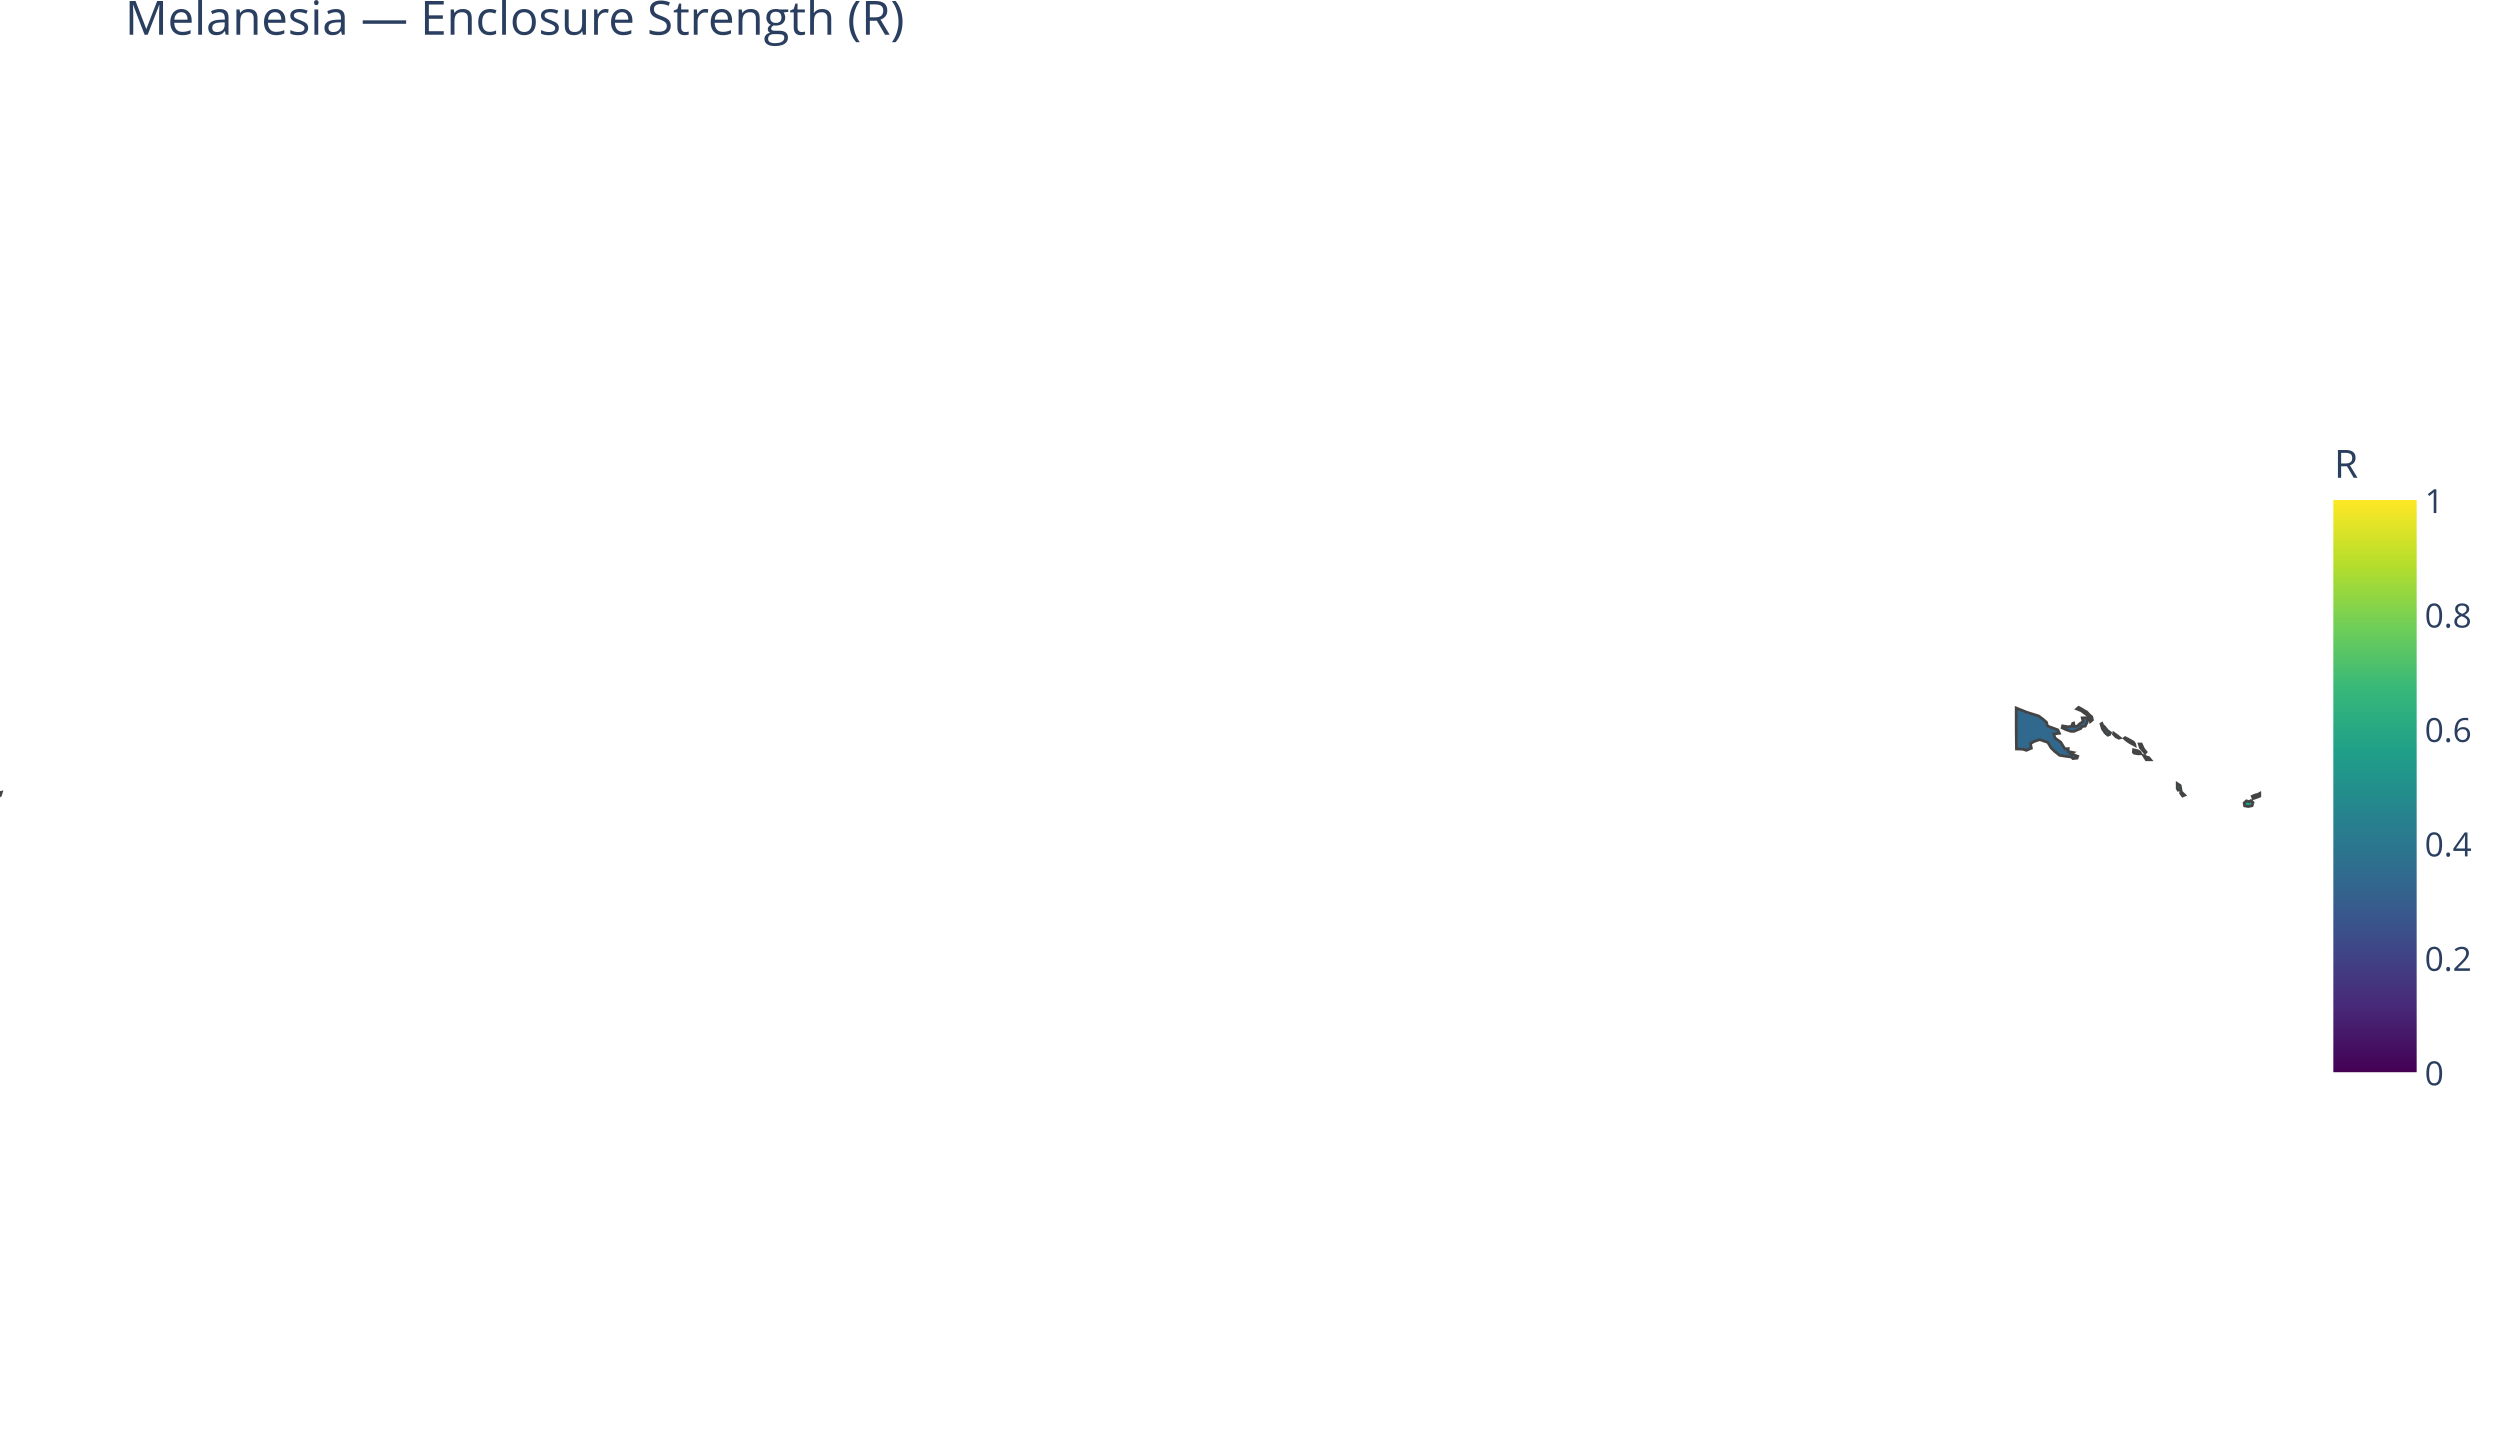
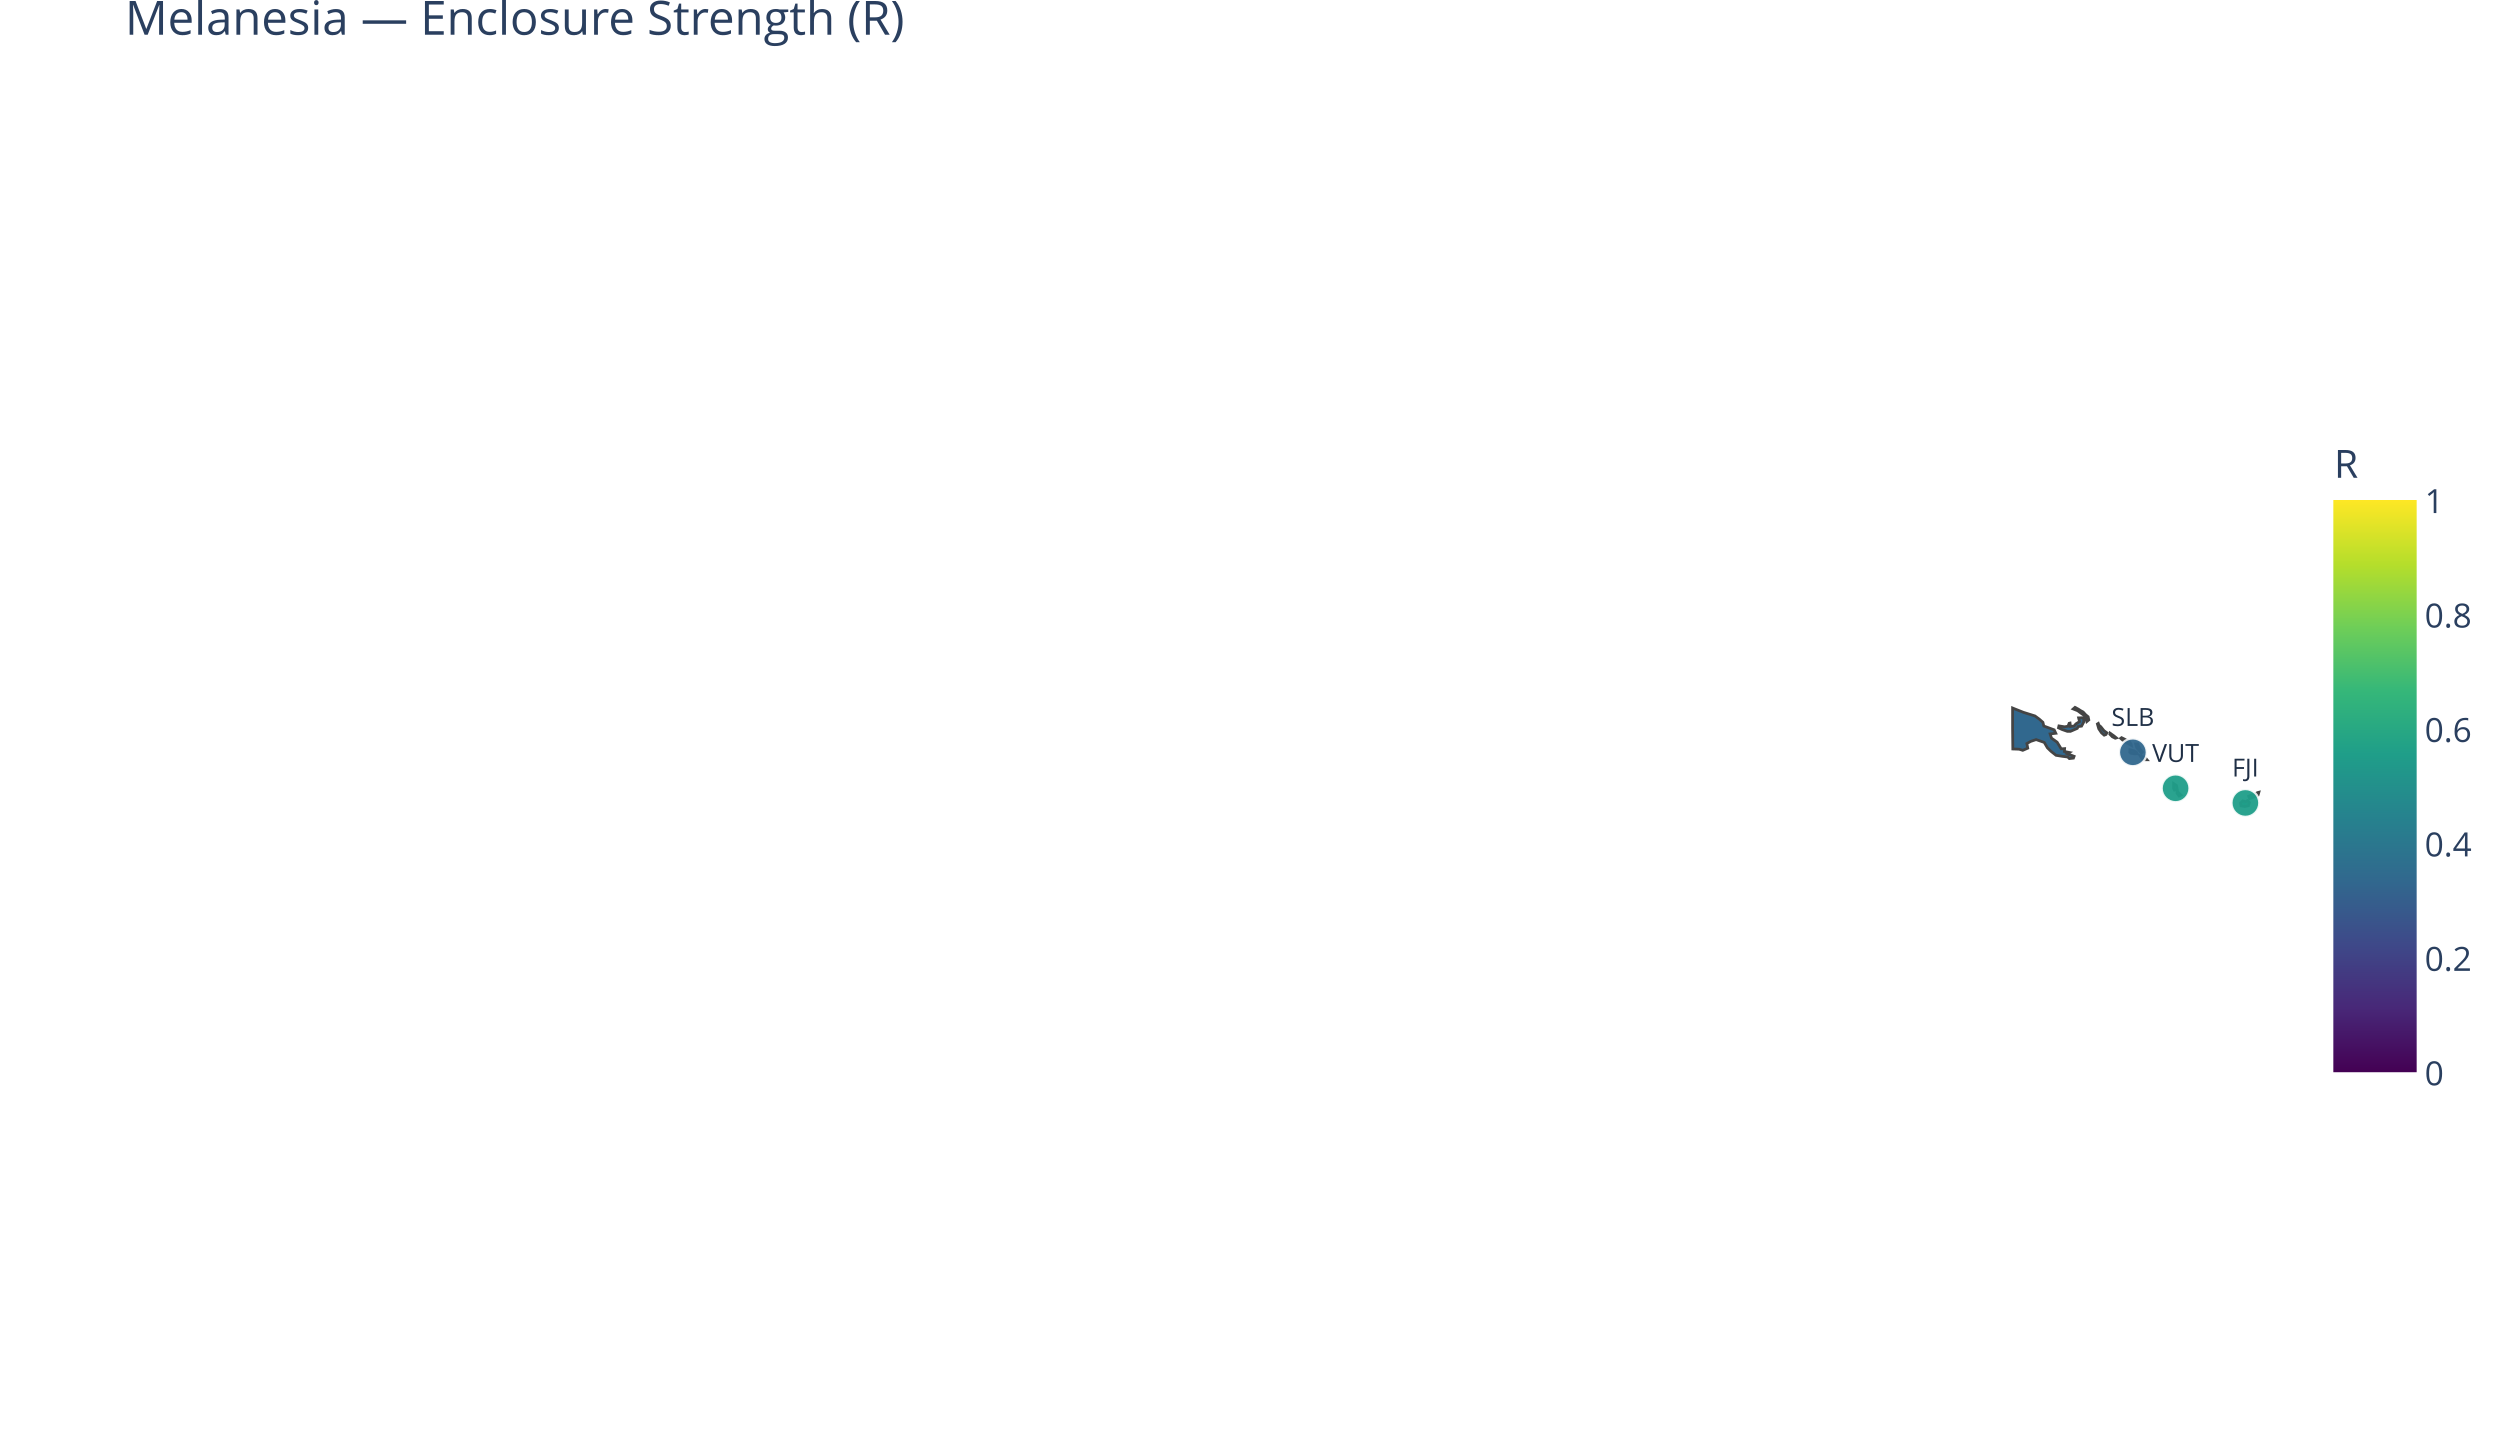
<svg xmlns="http://www.w3.org/2000/svg" class="main-svg" width="900" height="520" style="" viewBox="0 0 900 520">
  <rect x="0" y="0" width="900" height="520" style="fill: rgb(255, 255, 255); fill-opacity: 1;" />
-   <defs id="defs-6464c4">
+   <defs id="defs-77aa0e">
    <g class="clips">
-       <clipPath id="clip6464c4geo">
-         <rect x="0" y="69.001" width="814" height="406.998" />
+       <clipPath id="clip77aa0egeo">
+         <rect x="0" y="69.002" width="814" height="406.996" />
      </clipPath>
    </g>
    <g class="gradients">
-       <linearGradient x1="0" x2="0" y1="1" y2="0" id="g6464c4-cbcoloraxis">
+       <linearGradient x1="0" x2="0" y1="1" y2="0" id="g77aa0e-cbcoloraxis">
        <stop offset="0%" stop-color="rgb(68, 1, 84)" stop-opacity="1" />
        <stop offset="11.111%" stop-color="rgb(72, 40, 120)" stop-opacity="1" />
        <stop offset="22.222%" stop-color="rgb(62, 73, 137)" stop-opacity="1" />
        <stop offset="33.333%" stop-color="rgb(49, 104, 142)" stop-opacity="1" />
        <stop offset="44.444%" stop-color="rgb(38, 130, 142)" stop-opacity="1" />
        <stop offset="55.556%" stop-color="rgb(31, 158, 137)" stop-opacity="1" />
        <stop offset="66.667%" stop-color="rgb(53, 183, 121)" stop-opacity="1" />
        <stop offset="77.778%" stop-color="rgb(110, 206, 88)" stop-opacity="1" />
        <stop offset="88.889%" stop-color="rgb(181, 222, 43)" stop-opacity="1" />
        <stop offset="100%" stop-color="rgb(253, 231, 37)" stop-opacity="1" />
      </linearGradient>
    </g>
    <g class="patterns" />
  </defs>
  <g class="bglayer" />
  <g class="layer-below">
    <g class="imagelayer" />
    <g class="shapelayer" />
  </g>
  <g class="cartesianlayer" />
  <g class="polarlayer" />
  <g class="smithlayer" />
  <g class="ternarylayer" />
  <g class="geolayer">
-     <g class="geo geo" clip-path="url(#clip6464c4geo)">
+     <g class="geo geo" clip-path="url(#clip77aa0egeo)">
      <g class="layer bg">
-         <rect x="0" y="69.001" width="814" height="406.998" style="pointer-events: all; fill: rgb(255, 255, 255); fill-opacity: 1;" />
+         <rect x="0" y="69.002" width="814" height="406.996" style="pointer-events: all; fill: rgb(255, 255, 255); fill-opacity: 1;" />
      </g>
      <g class="layer backplot">
        <g class="choroplethlayer">
          <g class="trace choropleth">
-             <path class="choroplethlocation" fill="rgb(49, 104, 142)" d="M725.835,254.895L729.743,256.442L733.894,257.745L735.441,258.884L736.744,260.024L737.069,261.367L740.814,262.751L741.384,263.972L739.349,264.217L739.837,265.723L741.872,267.188L743.338,269.59L744.559,269.508L744.477,270.526L746.268,270.892L745.536,271.34L747.978,272.276L747.734,272.927L746.268,273.09L745.699,272.52L743.745,272.276L741.465,271.91L739.674,270.485L738.372,269.223L737.232,267.27L734.301,266.252L732.348,266.903L730.964,267.677L731.289,269.345L729.498,270.119L728.196,269.712L725.916,269.63L725.835,262.263ZM752.13,257.297L753.025,258.03L753.27,259.169L752.537,259.78L752.13,258.437L751.641,257.582L750.583,256.849L749.281,255.872L747.652,255.221L748.304,254.651L749.525,255.303L750.257,255.791L751.234,256.32ZM749.118,262.222L747.897,262.751L746.675,263.281L745.536,263.281L743.663,262.629L742.361,262.019L742.524,261.327L744.559,261.652L745.78,261.449L746.187,260.391L746.513,260.309L746.675,261.53L747.978,261.367L748.629,260.594L749.932,259.78L749.606,258.437L750.99,258.396L751.479,258.762L751.397,260.024L750.664,261.408L749.443,261.571ZM756.933,261.083L757.584,261.612L758.724,263.036L759.782,263.81L759.457,264.42L758.805,264.664L757.828,263.81L756.851,262.344L756.363,260.635L756.689,260.431Z" style="stroke: rgb(68, 68, 68); stroke-opacity: 1; stroke-width: 1px; opacity: 1;" />
-             <path class="choroplethlocation" fill="rgb(31, 158, 137)" d="M809.767,288.598L810.337,288.232L811.069,288.883L810.744,290.064L809.36,290.349L808.057,290.105L807.894,289.087L808.708,288.314ZM814,286.441L812.535,287.011L811.151,287.499L810.825,286.645L811.965,286.156L812.697,286.034L814,285.342L814,285.342L814,286.441ZM1.1368683772161603e-13,285.342L0,285.342L1.1368683772161603e-13,285.342L0.488,285.22L0.163,286.319L1.1368683772161603e-13,286.441L1.1368683772161603e-13,286.441L1.1368683772161603e-13,285.342Z" style="stroke: rgb(68, 68, 68); stroke-opacity: 1; stroke-width: 1px; opacity: 1;" />
-             <path class="choroplethlocation" fill="rgb(49, 104, 142)" d="M773.54,272.724L774.191,273.497L772.645,273.497L771.749,272.073L773.133,272.642ZM772.563,270.729L772.238,271.136L770.528,269.183L770.121,267.839L770.854,267.839L771.668,269.63ZM770.691,271.34L769.795,271.381L768.411,271.177L768.004,270.811L768.086,269.915L769.633,270.282L770.365,270.729ZM768.004,267.147L768.493,267.88L768.574,268.328L766.783,267.351L765.562,266.537L764.748,265.804L765.074,265.56L766.132,266.089ZM762.306,264.909L763.201,265.641L762.794,265.763L761.736,265.234L760.84,264.298L760.922,263.932Z" style="stroke: rgb(68, 68, 68); stroke-opacity: 1; stroke-width: 1px; opacity: 1;" />
-             <path class="choroplethlocation" fill="rgb(31, 158, 137)" d="M785.1,284.935L786.484,286.238L785.751,286.563L785.019,285.546ZM784.123,284.447L783.798,283.836L783.798,282.086L784.856,282.778L785.182,284.609L784.612,284.325Z" style="stroke: rgb(68, 68, 68); stroke-opacity: 1; stroke-width: 1px; opacity: 1;" />
+             <path class="choroplethlocation" fill="rgb(49, 104, 142)" d="M724.534,254.895L728.441,256.442L732.593,257.745L734.14,258.884L735.442,260.024L735.768,261.367L739.513,262.751L740.083,263.972L738.047,264.217L738.536,265.723L740.571,267.188L742.036,269.59L743.258,269.508L743.176,270.526L744.967,270.892L744.234,271.34L746.677,272.276L746.432,272.927L744.967,273.09L744.397,272.52L742.443,272.276L740.164,271.91L738.373,270.485L737.07,269.223L735.931,267.27L733,266.252L731.046,266.903L729.662,267.677L729.988,269.345L728.197,270.119L726.894,269.712L724.615,269.63L724.534,262.263ZM750.828,257.297L751.724,258.03L751.968,259.169L751.236,259.78L750.828,258.437L750.34,257.582L749.282,256.849L747.979,255.872L746.351,255.221L747.002,254.651L748.223,255.303L748.956,255.791L749.933,256.32ZM747.816,262.222L746.595,262.751L745.374,263.281L744.234,263.281L742.362,262.629L741.059,262.019L741.222,261.327L743.258,261.652L744.479,261.449L744.886,260.391L745.211,260.309L745.374,261.53L746.677,261.367L747.328,260.594L748.63,259.78L748.305,258.437L749.689,258.396L750.177,258.762L750.096,260.024L749.363,261.408L748.142,261.571ZM755.632,261.083L756.283,261.612L757.423,263.036L758.481,263.81L758.155,264.42L757.504,264.664L756.527,263.81L755.55,262.344L755.062,260.635L755.387,260.431Z" style="stroke: rgb(68, 68, 68); stroke-opacity: 1; stroke-width: 1px; opacity: 1;" />
+             <path class="choroplethlocation" fill="rgb(31, 158, 137)" d="M808.465,288.598L809.035,288.232L809.768,288.883L809.442,290.064L808.058,290.349L806.756,290.105L806.593,289.087L807.407,288.314ZM812.699,285.342L813.187,285.22L812.861,286.319L812.699,286.441L811.233,287.011L809.849,287.499L809.524,286.645L810.663,286.156L811.396,286.034L812.699,285.342Z" style="stroke: rgb(68, 68, 68); stroke-opacity: 1; stroke-width: 1px; opacity: 1;" />
+             <path class="choroplethlocation" fill="rgb(49, 104, 142)" d="M772.239,272.724L772.89,273.497L771.343,273.497L770.448,272.073L771.832,272.642ZM771.262,270.729L770.936,271.136L769.227,269.183L768.82,267.839L769.552,267.839L770.366,269.63ZM769.39,271.34L768.494,271.381L767.11,271.177L766.703,270.811L766.784,269.915L768.331,270.282L769.064,270.729ZM766.703,267.147L767.191,267.88L767.273,268.328L765.482,267.351L764.261,266.537L763.447,265.804L763.772,265.56L764.831,266.089ZM761.004,264.909L761.9,265.641L761.493,265.763L760.435,265.234L759.539,264.298L759.621,263.932Z" style="stroke: rgb(68, 68, 68); stroke-opacity: 1; stroke-width: 1px; opacity: 1;" />
+             <path class="choroplethlocation" fill="rgb(31, 158, 137)" d="M783.799,284.935L785.183,286.238L784.45,286.563L783.717,285.546ZM782.822,284.447L782.496,283.836L782.496,282.086L783.555,282.778L783.88,284.609L783.31,284.325Z" style="stroke: rgb(68, 68, 68); stroke-opacity: 1; stroke-width: 1px; opacity: 1;" />
          </g>
        </g>
      </g>
      <g class="layer frontplot">
-         <g class="scatterlayer" />
+         <g class="scatterlayer">
+           <g class="trace scattergeo" style="opacity: 1;">
+             <path class="point" d="M5,0A5,5 0 1,1 0,-5A5,5 0 0,1 5,0Z" transform="translate(808.3347,289.058)" style="opacity: 0.95; stroke-width: 0.8px; fill: rgb(31, 158, 137); fill-opacity: 1; stroke: rgb(255, 255, 255); stroke-opacity: 0.9;" />
+             <path class="point" d="M5,0A5,5 0 1,1 0,-5A5,5 0 0,1 5,0Z" transform="translate(767.8382,270.8335)" style="opacity: 0.95; stroke-width: 0.8px; fill: rgb(49, 104, 142); fill-opacity: 1; stroke: rgb(255, 255, 255); stroke-opacity: 0.9;" />
+             <path class="point" d="M5,0A5,5 0 1,1 0,-5A5,5 0 0,1 5,0Z" transform="translate(783.2138,283.7896)" style="opacity: 0.95; stroke-width: 0.8px; fill: rgb(31, 158, 137); fill-opacity: 1; stroke: rgb(255, 255, 255); stroke-opacity: 0.9;" />
+             <g transform="translate(0,-9.5)">
+               <text x="0" y="0" text-anchor="middle" transform="translate(808.3347,289.058)" style="font-family: 'Open Sans', verdana, arial, sans-serif; font-size: 9px; fill: rgb(31, 47, 70); fill-opacity: 1; white-space: pre;">FJI</text>
+             </g>
+             <g transform="translate(0,-9.5)">
+               <text x="0" y="0" text-anchor="middle" transform="translate(767.8382,270.8335)" style="font-family: 'Open Sans', verdana, arial, sans-serif; font-size: 9px; fill: rgb(31, 47, 70); fill-opacity: 1; white-space: pre;">SLB</text>
+             </g>
+             <g transform="translate(0,-9.5)">
+               <text x="0" y="0" text-anchor="middle" transform="translate(783.2138,283.7896)" style="font-family: 'Open Sans', verdana, arial, sans-serif; font-size: 9px; fill: rgb(31, 47, 70); fill-opacity: 1; white-space: pre;">VUT</text>
+             </g>
+           </g>
+         </g>
      </g>
    </g>
  </g>
  <g class="funnelarealayer" />
  <g class="pielayer" />
  <g class="iciclelayer" />
  <g class="treemaplayer" />
  <g class="sunburstlayer" />
  <g class="glimages" />
-   <defs id="topdefs-6464c4">
+   <defs id="topdefs-77aa0e">
    <g class="clips" />
  </defs>
  <g class="layer-above">
    <g class="imagelayer" />
    <g class="shapelayer" />
  </g>
  <g class="infolayer">
    <g class="cbcoloraxis colorbar" transform="translate(0,25)">
      <rect class="cbbg" x="830" y="124" width="69.641" height="248" style="fill: rgb(0, 0, 0); fill-opacity: 0; stroke: rgb(68, 68, 68); stroke-opacity: 1; stroke-width: 0;" />
      <g class="cbfills" transform="translate(0,155)">
-         <rect class="cbfill gradient_filled" x="840" y="0" width="30" height="206" style="fill: url('#g6464c4-cbcoloraxis');" />
+         <rect class="cbfill gradient_filled" x="840" y="0" width="30" height="206" style="fill: url('#g77aa0e-cbcoloraxis');" />
      </g>
      <g class="cblines" transform="translate(0,155)" />
      <g class="cbaxis crisp" transform="translate(0,-25)">
        <g class="ycbcoloraxistick">
          <text text-anchor="start" x="872.9" y="4.2" transform="translate(0,386.5)" style="font-family: 'Open Sans', verdana, arial, sans-serif; font-size: 12px; fill: rgb(42, 63, 95); fill-opacity: 1; white-space: pre; opacity: 1;">0</text>
        </g>
        <g class="ycbcoloraxistick">
          <text text-anchor="start" x="872.9" y="4.2" style="font-family: 'Open Sans', verdana, arial, sans-serif; font-size: 12px; fill: rgb(42, 63, 95); fill-opacity: 1; white-space: pre; opacity: 1;" transform="translate(0,345.3)">0.2</text>
        </g>
        <g class="ycbcoloraxistick">
          <text text-anchor="start" x="872.9" y="4.2" style="font-family: 'Open Sans', verdana, arial, sans-serif; font-size: 12px; fill: rgb(42, 63, 95); fill-opacity: 1; white-space: pre; opacity: 1;" transform="translate(0,304.1)">0.4</text>
        </g>
        <g class="ycbcoloraxistick">
          <text text-anchor="start" x="872.9" y="4.2" style="font-family: 'Open Sans', verdana, arial, sans-serif; font-size: 12px; fill: rgb(42, 63, 95); fill-opacity: 1; white-space: pre; opacity: 1;" transform="translate(0,262.9)">0.6</text>
        </g>
        <g class="ycbcoloraxistick">
          <text text-anchor="start" x="872.9" y="4.2" style="font-family: 'Open Sans', verdana, arial, sans-serif; font-size: 12px; fill: rgb(42, 63, 95); fill-opacity: 1; white-space: pre; opacity: 1;" transform="translate(0,221.7)">0.8</text>
        </g>
        <g class="ycbcoloraxistick">
          <text text-anchor="start" x="872.9" y="4.2" style="font-family: 'Open Sans', verdana, arial, sans-serif; font-size: 12px; fill: rgb(42, 63, 95); fill-opacity: 1; white-space: pre; opacity: 1;" transform="translate(0,180.5)">1</text>
        </g>
      </g>
      <g class="cbtitleunshift" transform="translate(0,-25)">
        <g class="cbtitle" transform="">
          <text class="ycbcoloraxistitle" x="840.28" y="172" text-anchor="start" style="font-family: 'Open Sans', verdana, arial, sans-serif; font-size: 14px; fill: rgb(42, 63, 95); opacity: 1; font-weight: normal; white-space: pre;">R</text>
        </g>
      </g>
      <rect class="cboutline" x="840" y="156" width="30" height="206" style="stroke: rgb(68, 68, 68); stroke-opacity: 1; fill: none; stroke-width: 0;" />
    </g>
    <g class="g-gtitle">
      <text class="gtitle" x="45" y="12.5" text-anchor="start" dy="0em" style="font-family: 'Open Sans', verdana, arial, sans-serif; font-size: 17px; fill: rgb(42, 63, 95); opacity: 1; font-weight: normal; white-space: pre;">Melanesia — Enclosure Strength (R)</text>
    </g>
  </g>
</svg>
